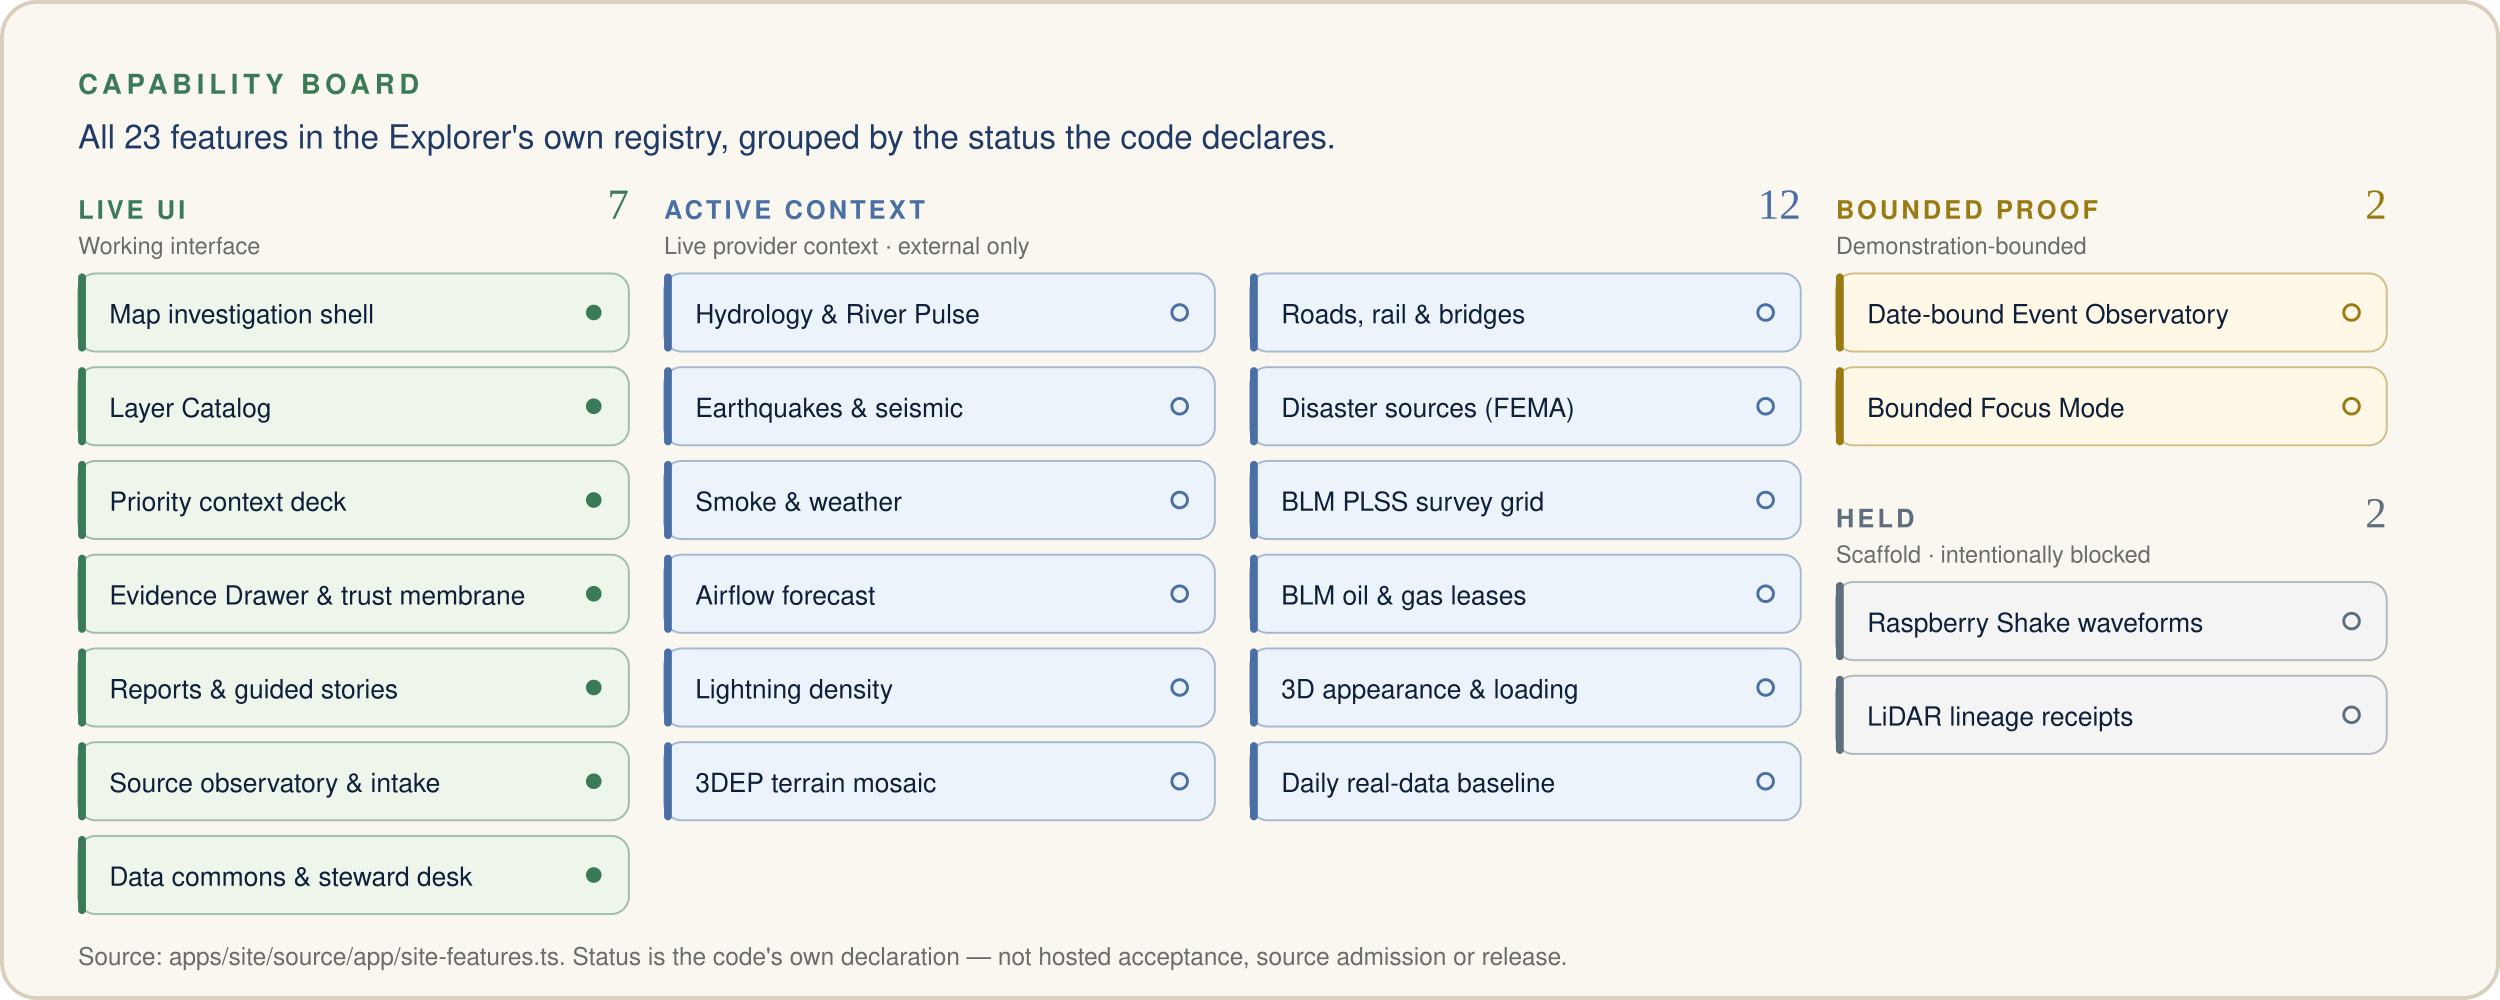
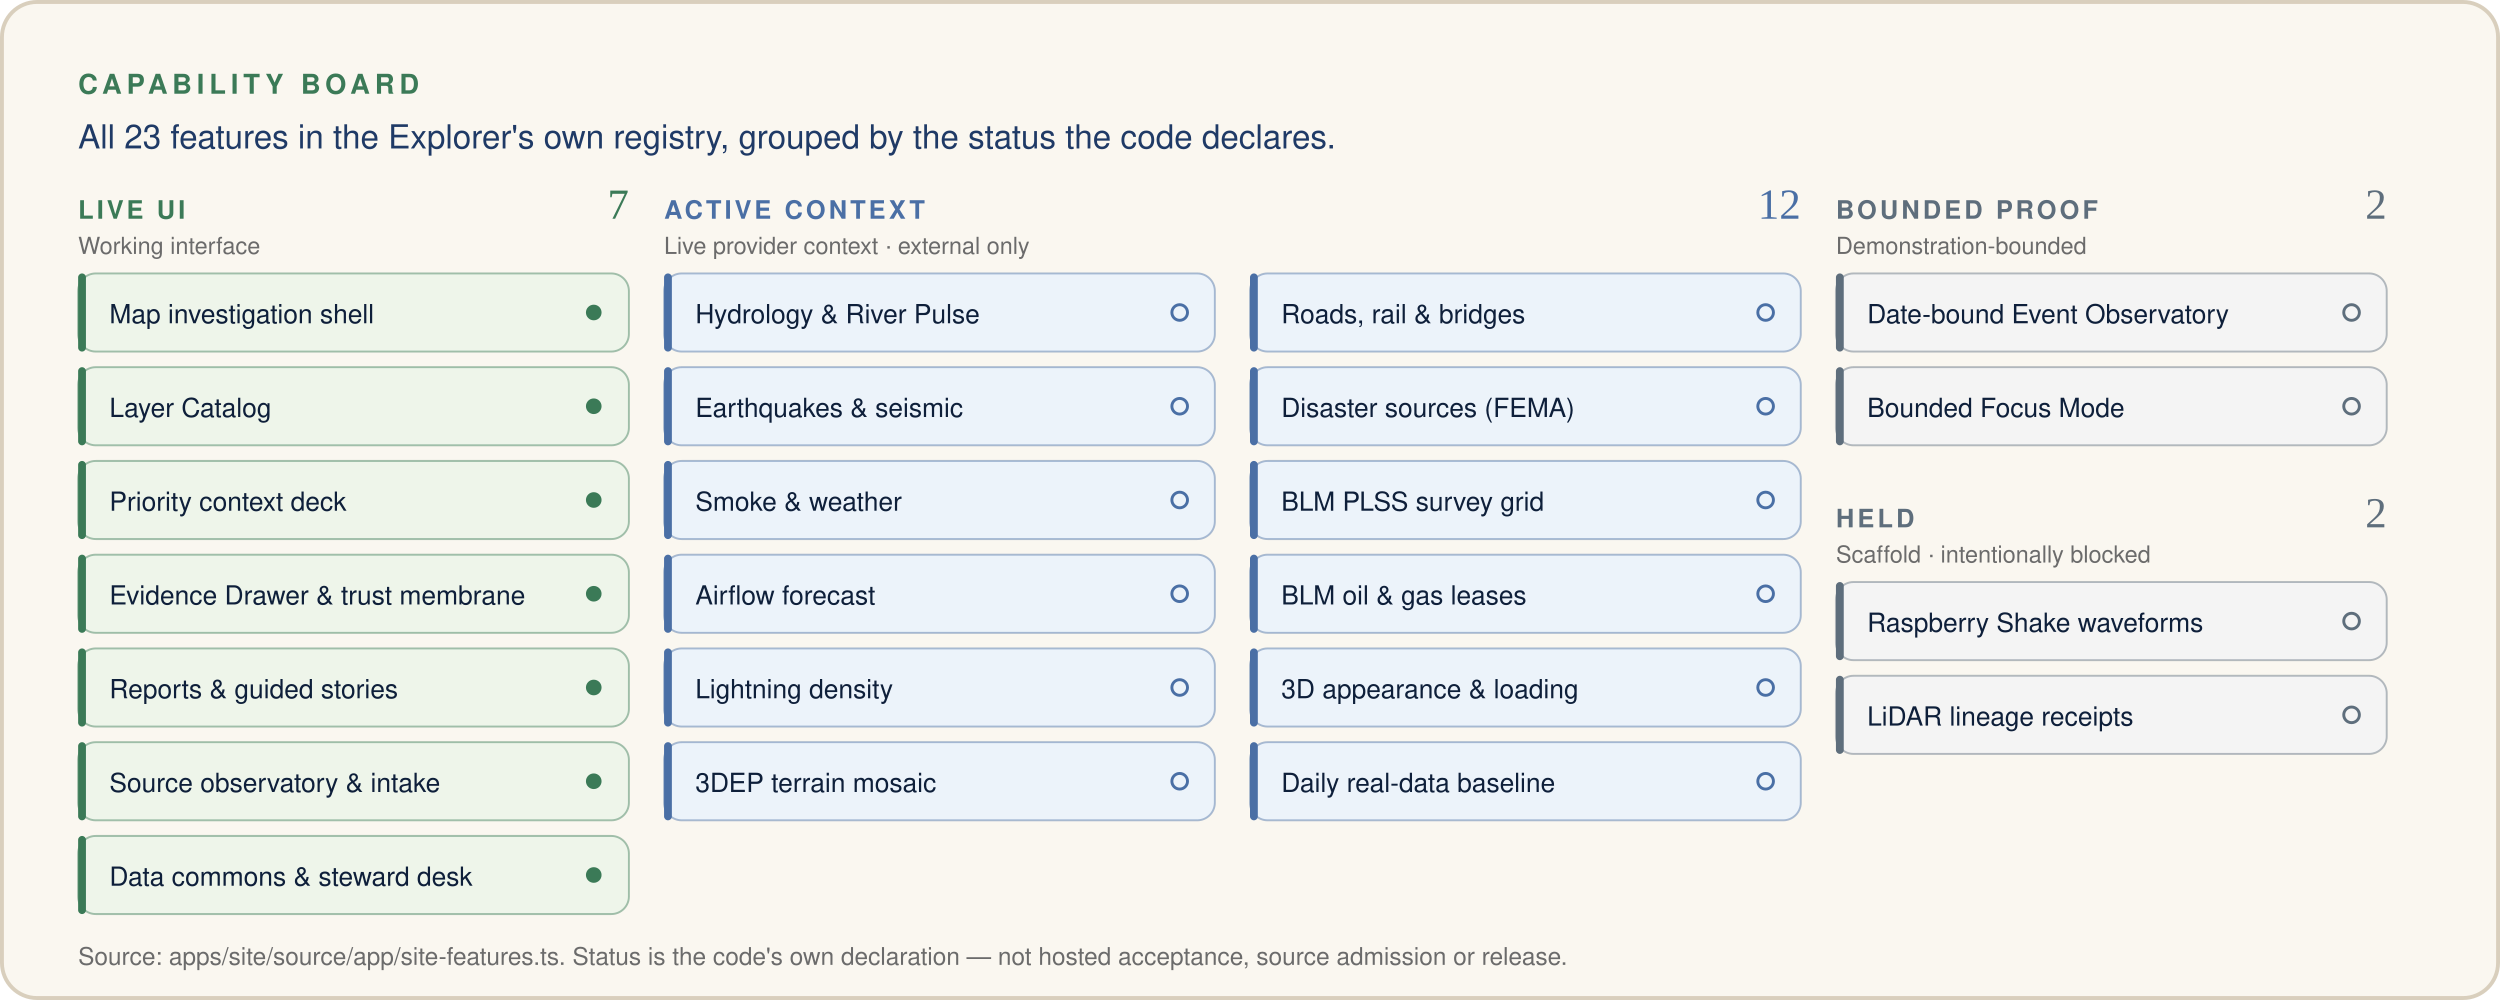
<svg xmlns="http://www.w3.org/2000/svg" viewBox="0 0 1280 512" width="1280" height="512" role="img" aria-labelledby="t d">
  <defs>
    <clipPath id="frame">
      <rect x="1" y="1" width="1278" height="510" rx="18" />
    </clipPath>
    <style>
      .serif{font-family:Georgia,'Times New Roman',serif}
      .sans{font-family:-apple-system,'Segoe UI',Helvetica,Arial,sans-serif}
      .mono{font-family:ui-monospace,SFMono-Regular,Menlo,Consolas,monospace}
      .lbl{font-family:-apple-system,'Segoe UI',Helvetica,Arial,sans-serif;font-size:14px;letter-spacing:2.5px;font-weight:700}
-       .tile{animation:tin .7s cubic-bezier(.2,.7,.2,1) 1 both}@keyframes tin{from{opacity:0;transform:translateY(8px)}to{opacity:1;transform:translateY(0)}}
-       .live{transform-box:fill-box;transform-origin:center;animation:live 2.6s ease-in-out infinite}@keyframes live{0%,100%{opacity:1}50%{opacity:.35}}
-       @media (prefers-reduced-motion: reduce){.tile,.live{animation:none!important}}
+ 
    </style>
  </defs>
  <g clip-path="url(#frame)">
    <rect width="1280" height="512" fill="#FAF7F0" />
    <text x="40" y="48" class="lbl" fill="#3B7A57">CAPABILITY BOARD</text>
    <text x="40" y="76" class="sans" font-size="17" fill="#1F3A66">All 23 features in the Explorer's own registry, grouped by the status the code declares.</text>
    <g transform="translate(40,112)">
      <text x="0" y="0" class="sans" font-size="13" font-weight="800" letter-spacing="1.6" fill="#3B7A57">LIVE UI</text>
      <text x="282" y="0" text-anchor="end" class="serif" font-size="22" fill="#3B7A57">7</text>
      <text x="0" y="18" class="sans" font-size="12" fill="#6B6B6B">Working interface</text>
    </g>
    <g transform="translate(40,140)">
-       <g class="tile" style="animation-delay:0.15s">
+       <g class="tile">
        <rect width="282" height="40" rx="9" fill="#EEF5EA" stroke="#3B7A57" stroke-opacity=".45" />
        <rect width="4" height="40" rx="2" fill="#3B7A57" />
        <text x="16" y="25.5" class="sans" font-size="13.5" fill="#0E1F3A">Map investigation shell</text>
        <circle class="live" cx="264" cy="20.0" r="4" fill="#3B7A57" />
      </g>
    </g>
    <g transform="translate(40,188)">
-       <g class="tile" style="animation-delay:0.22s">
+       <g class="tile">
        <rect width="282" height="40" rx="9" fill="#EEF5EA" stroke="#3B7A57" stroke-opacity=".45" />
        <rect width="4" height="40" rx="2" fill="#3B7A57" />
        <text x="16" y="25.5" class="sans" font-size="13.5" fill="#0E1F3A">Layer Catalog</text>
        <circle class="live" cx="264" cy="20.0" r="4" fill="#3B7A57" />
      </g>
    </g>
    <g transform="translate(40,236)">
-       <g class="tile" style="animation-delay:0.29s">
+       <g class="tile">
        <rect width="282" height="40" rx="9" fill="#EEF5EA" stroke="#3B7A57" stroke-opacity=".45" />
        <rect width="4" height="40" rx="2" fill="#3B7A57" />
        <text x="16" y="25.5" class="sans" font-size="13.5" fill="#0E1F3A">Priority context deck</text>
        <circle class="live" cx="264" cy="20.0" r="4" fill="#3B7A57" />
      </g>
    </g>
    <g transform="translate(40,284)">
-       <g class="tile" style="animation-delay:0.36s">
+       <g class="tile">
        <rect width="282" height="40" rx="9" fill="#EEF5EA" stroke="#3B7A57" stroke-opacity=".45" />
        <rect width="4" height="40" rx="2" fill="#3B7A57" />
        <text x="16" y="25.5" class="sans" font-size="13.5" fill="#0E1F3A">Evidence Drawer &amp; trust membrane</text>
        <circle class="live" cx="264" cy="20.0" r="4" fill="#3B7A57" />
      </g>
    </g>
    <g transform="translate(40,332)">
-       <g class="tile" style="animation-delay:0.43s">
+       <g class="tile">
        <rect width="282" height="40" rx="9" fill="#EEF5EA" stroke="#3B7A57" stroke-opacity=".45" />
        <rect width="4" height="40" rx="2" fill="#3B7A57" />
        <text x="16" y="25.5" class="sans" font-size="13.5" fill="#0E1F3A">Reports &amp; guided stories</text>
        <circle class="live" cx="264" cy="20.0" r="4" fill="#3B7A57" />
      </g>
    </g>
    <g transform="translate(40,380)">
-       <g class="tile" style="animation-delay:0.50s">
+       <g class="tile">
        <rect width="282" height="40" rx="9" fill="#EEF5EA" stroke="#3B7A57" stroke-opacity=".45" />
        <rect width="4" height="40" rx="2" fill="#3B7A57" />
        <text x="16" y="25.5" class="sans" font-size="13.5" fill="#0E1F3A">Source observatory &amp; intake</text>
        <circle class="live" cx="264" cy="20.0" r="4" fill="#3B7A57" />
      </g>
    </g>
    <g transform="translate(40,428)">
-       <g class="tile" style="animation-delay:0.57s">
+       <g class="tile">
        <rect width="282" height="40" rx="9" fill="#EEF5EA" stroke="#3B7A57" stroke-opacity=".45" />
        <rect width="4" height="40" rx="2" fill="#3B7A57" />
        <text x="16" y="25.5" class="sans" font-size="13.5" fill="#0E1F3A">Data commons &amp; steward desk</text>
        <circle class="live" cx="264" cy="20.0" r="4" fill="#3B7A57" />
      </g>
    </g>
    <g transform="translate(340,112)">
      <text x="0" y="0" class="sans" font-size="13" font-weight="800" letter-spacing="1.6" fill="#4A6FA5">ACTIVE CONTEXT</text>
      <text x="282" y="0" text-anchor="end" class="serif" font-size="22" fill="#4A6FA5" />
      <text x="0" y="18" class="sans" font-size="12" fill="#6B6B6B">Live provider context · external only</text>
    </g>
    <text x="922" y="112" text-anchor="end" class="serif" font-size="22" fill="#4A6FA5">12</text>
    <g transform="translate(340,140)">
-       <g class="tile" style="animation-delay:0.64s">
+       <g class="tile">
        <rect width="282" height="40" rx="9" fill="#ECF3FA" stroke="#4A6FA5" stroke-opacity=".45" />
        <rect width="4" height="40" rx="2" fill="#4A6FA5" />
        <text x="16" y="25.5" class="sans" font-size="13.5" fill="#0E1F3A">Hydrology &amp; River Pulse</text>
        <circle cx="264" cy="20.0" r="4" fill="none" stroke="#4A6FA5" stroke-width="1.5" />
      </g>
    </g>
    <g transform="translate(340,188)">
-       <g class="tile" style="animation-delay:0.71s">
+       <g class="tile">
        <rect width="282" height="40" rx="9" fill="#ECF3FA" stroke="#4A6FA5" stroke-opacity=".45" />
        <rect width="4" height="40" rx="2" fill="#4A6FA5" />
        <text x="16" y="25.5" class="sans" font-size="13.5" fill="#0E1F3A">Earthquakes &amp; seismic</text>
        <circle cx="264" cy="20.0" r="4" fill="none" stroke="#4A6FA5" stroke-width="1.5" />
      </g>
    </g>
    <g transform="translate(340,236)">
-       <g class="tile" style="animation-delay:0.78s">
+       <g class="tile">
        <rect width="282" height="40" rx="9" fill="#ECF3FA" stroke="#4A6FA5" stroke-opacity=".45" />
        <rect width="4" height="40" rx="2" fill="#4A6FA5" />
        <text x="16" y="25.5" class="sans" font-size="13.5" fill="#0E1F3A">Smoke &amp; weather</text>
        <circle cx="264" cy="20.0" r="4" fill="none" stroke="#4A6FA5" stroke-width="1.5" />
      </g>
    </g>
    <g transform="translate(340,284)">
-       <g class="tile" style="animation-delay:0.85s">
+       <g class="tile">
        <rect width="282" height="40" rx="9" fill="#ECF3FA" stroke="#4A6FA5" stroke-opacity=".45" />
        <rect width="4" height="40" rx="2" fill="#4A6FA5" />
        <text x="16" y="25.5" class="sans" font-size="13.5" fill="#0E1F3A">Airflow forecast</text>
        <circle cx="264" cy="20.0" r="4" fill="none" stroke="#4A6FA5" stroke-width="1.5" />
      </g>
    </g>
    <g transform="translate(340,332)">
-       <g class="tile" style="animation-delay:0.92s">
+       <g class="tile">
        <rect width="282" height="40" rx="9" fill="#ECF3FA" stroke="#4A6FA5" stroke-opacity=".45" />
        <rect width="4" height="40" rx="2" fill="#4A6FA5" />
        <text x="16" y="25.5" class="sans" font-size="13.5" fill="#0E1F3A">Lightning density</text>
        <circle cx="264" cy="20.0" r="4" fill="none" stroke="#4A6FA5" stroke-width="1.5" />
      </g>
    </g>
    <g transform="translate(340,380)">
-       <g class="tile" style="animation-delay:0.99s">
+       <g class="tile">
        <rect width="282" height="40" rx="9" fill="#ECF3FA" stroke="#4A6FA5" stroke-opacity=".45" />
        <rect width="4" height="40" rx="2" fill="#4A6FA5" />
        <text x="16" y="25.5" class="sans" font-size="13.5" fill="#0E1F3A">3DEP terrain mosaic</text>
        <circle cx="264" cy="20.0" r="4" fill="none" stroke="#4A6FA5" stroke-width="1.5" />
      </g>
    </g>
    <g transform="translate(640,140)">
-       <g class="tile" style="animation-delay:1.06s">
+       <g class="tile">
        <rect width="282" height="40" rx="9" fill="#ECF3FA" stroke="#4A6FA5" stroke-opacity=".45" />
        <rect width="4" height="40" rx="2" fill="#4A6FA5" />
        <text x="16" y="25.5" class="sans" font-size="13.5" fill="#0E1F3A">Roads, rail &amp; bridges</text>
        <circle cx="264" cy="20.0" r="4" fill="none" stroke="#4A6FA5" stroke-width="1.5" />
      </g>
    </g>
    <g transform="translate(640,188)">
-       <g class="tile" style="animation-delay:1.13s">
+       <g class="tile">
        <rect width="282" height="40" rx="9" fill="#ECF3FA" stroke="#4A6FA5" stroke-opacity=".45" />
        <rect width="4" height="40" rx="2" fill="#4A6FA5" />
        <text x="16" y="25.5" class="sans" font-size="13.5" fill="#0E1F3A">Disaster sources (FEMA)</text>
        <circle cx="264" cy="20.0" r="4" fill="none" stroke="#4A6FA5" stroke-width="1.5" />
      </g>
    </g>
    <g transform="translate(640,236)">
-       <g class="tile" style="animation-delay:1.20s">
+       <g class="tile">
        <rect width="282" height="40" rx="9" fill="#ECF3FA" stroke="#4A6FA5" stroke-opacity=".45" />
        <rect width="4" height="40" rx="2" fill="#4A6FA5" />
        <text x="16" y="25.5" class="sans" font-size="13.5" fill="#0E1F3A">BLM PLSS survey grid</text>
        <circle cx="264" cy="20.0" r="4" fill="none" stroke="#4A6FA5" stroke-width="1.5" />
      </g>
    </g>
    <g transform="translate(640,284)">
-       <g class="tile" style="animation-delay:1.27s">
+       <g class="tile">
        <rect width="282" height="40" rx="9" fill="#ECF3FA" stroke="#4A6FA5" stroke-opacity=".45" />
        <rect width="4" height="40" rx="2" fill="#4A6FA5" />
        <text x="16" y="25.5" class="sans" font-size="13.5" fill="#0E1F3A">BLM oil &amp; gas leases</text>
        <circle cx="264" cy="20.0" r="4" fill="none" stroke="#4A6FA5" stroke-width="1.5" />
      </g>
    </g>
    <g transform="translate(640,332)">
-       <g class="tile" style="animation-delay:1.34s">
+       <g class="tile">
        <rect width="282" height="40" rx="9" fill="#ECF3FA" stroke="#4A6FA5" stroke-opacity=".45" />
        <rect width="4" height="40" rx="2" fill="#4A6FA5" />
        <text x="16" y="25.5" class="sans" font-size="13.5" fill="#0E1F3A">3D appearance &amp; loading</text>
        <circle cx="264" cy="20.0" r="4" fill="none" stroke="#4A6FA5" stroke-width="1.5" />
      </g>
    </g>
    <g transform="translate(640,380)">
-       <g class="tile" style="animation-delay:1.41s">
+       <g class="tile">
        <rect width="282" height="40" rx="9" fill="#ECF3FA" stroke="#4A6FA5" stroke-opacity=".45" />
        <rect width="4" height="40" rx="2" fill="#4A6FA5" />
        <text x="16" y="25.5" class="sans" font-size="13.5" fill="#0E1F3A">Daily real-data baseline</text>
        <circle cx="264" cy="20.0" r="4" fill="none" stroke="#4A6FA5" stroke-width="1.5" />
      </g>
    </g>
    <g transform="translate(940,112)">
-       <text x="0" y="0" class="sans" font-size="13" font-weight="800" letter-spacing="1.6" fill="#9A7A12">BOUNDED PROOF</text>
-       <text x="282" y="0" text-anchor="end" class="serif" font-size="22" fill="#9A7A12">2</text>
+       <text x="0" y="0" class="sans" font-size="13" font-weight="800" letter-spacing="1.6" fill="#5E6E7C">BOUNDED PROOF</text>
+       <text x="282" y="0" text-anchor="end" class="serif" font-size="22" fill="#5E6E7C">2</text>
      <text x="0" y="18" class="sans" font-size="12" fill="#6B6B6B">Demonstration-bounded</text>
    </g>
    <g transform="translate(940,140)">
-       <g class="tile" style="animation-delay:1.48s">
-         <rect width="282" height="40" rx="9" fill="#FFF8E6" stroke="#9A7A12" stroke-opacity=".45" />
-         <rect width="4" height="40" rx="2" fill="#9A7A12" />
+       <g class="tile">
+         <rect width="282" height="40" rx="9" fill="#F4F4F4" stroke="#5E6E7C" stroke-opacity=".45" />
+         <rect width="4" height="40" rx="2" fill="#5E6E7C" />
        <text x="16" y="25.5" class="sans" font-size="13.5" fill="#0E1F3A">Date-bound Event Observatory</text>
-         <circle cx="264" cy="20.0" r="4" fill="none" stroke="#9A7A12" stroke-width="1.5" />
+         <circle cx="264" cy="20.0" r="4" fill="none" stroke="#5E6E7C" stroke-width="1.5" />
      </g>
    </g>
    <g transform="translate(940,188)">
-       <g class="tile" style="animation-delay:1.55s">
-         <rect width="282" height="40" rx="9" fill="#FFF8E6" stroke="#9A7A12" stroke-opacity=".45" />
-         <rect width="4" height="40" rx="2" fill="#9A7A12" />
+       <g class="tile">
+         <rect width="282" height="40" rx="9" fill="#F4F4F4" stroke="#5E6E7C" stroke-opacity=".45" />
+         <rect width="4" height="40" rx="2" fill="#5E6E7C" />
        <text x="16" y="25.5" class="sans" font-size="13.5" fill="#0E1F3A">Bounded Focus Mode</text>
-         <circle cx="264" cy="20.0" r="4" fill="none" stroke="#9A7A12" stroke-width="1.5" />
+         <circle cx="264" cy="20.0" r="4" fill="none" stroke="#5E6E7C" stroke-width="1.5" />
      </g>
    </g>
    <g transform="translate(940,270)">
      <text x="0" y="0" class="sans" font-size="13" font-weight="800" letter-spacing="1.6" fill="#5E6E7C">HELD</text>
      <text x="282" y="0" text-anchor="end" class="serif" font-size="22" fill="#5E6E7C">2</text>
      <text x="0" y="18" class="sans" font-size="12" fill="#6B6B6B">Scaffold · intentionally blocked</text>
    </g>
    <g transform="translate(940,298)">
-       <g class="tile" style="animation-delay:1.62s">
+       <g class="tile">
        <rect width="282" height="40" rx="9" fill="#F4F4F4" stroke="#5E6E7C" stroke-opacity=".45" />
        <rect width="4" height="40" rx="2" fill="#5E6E7C" />
        <text x="16" y="25.5" class="sans" font-size="13.5" fill="#0E1F3A">Raspberry Shake waveforms</text>
        <circle cx="264" cy="20.0" r="4" fill="none" stroke="#5E6E7C" stroke-width="1.5" />
      </g>
    </g>
    <g transform="translate(940,346)">
-       <g class="tile" style="animation-delay:1.69s">
+       <g class="tile">
        <rect width="282" height="40" rx="9" fill="#F4F4F4" stroke="#5E6E7C" stroke-opacity=".45" />
        <rect width="4" height="40" rx="2" fill="#5E6E7C" />
        <text x="16" y="25.5" class="sans" font-size="13.5" fill="#0E1F3A">LiDAR lineage receipts</text>
        <circle cx="264" cy="20.0" r="4" fill="none" stroke="#5E6E7C" stroke-width="1.5" />
      </g>
    </g>
    <text x="40" y="494" class="sans" font-size="12.5" fill="#6B6B6B">Source: apps/site/source/app/site-features.ts. Status is the code's own declaration — not hosted acceptance, source admission or release.</text>
  </g>
  <rect x="1" y="1" width="1278" height="510" rx="18" fill="none" stroke="#D9CFBD" stroke-width="2" />
</svg>
